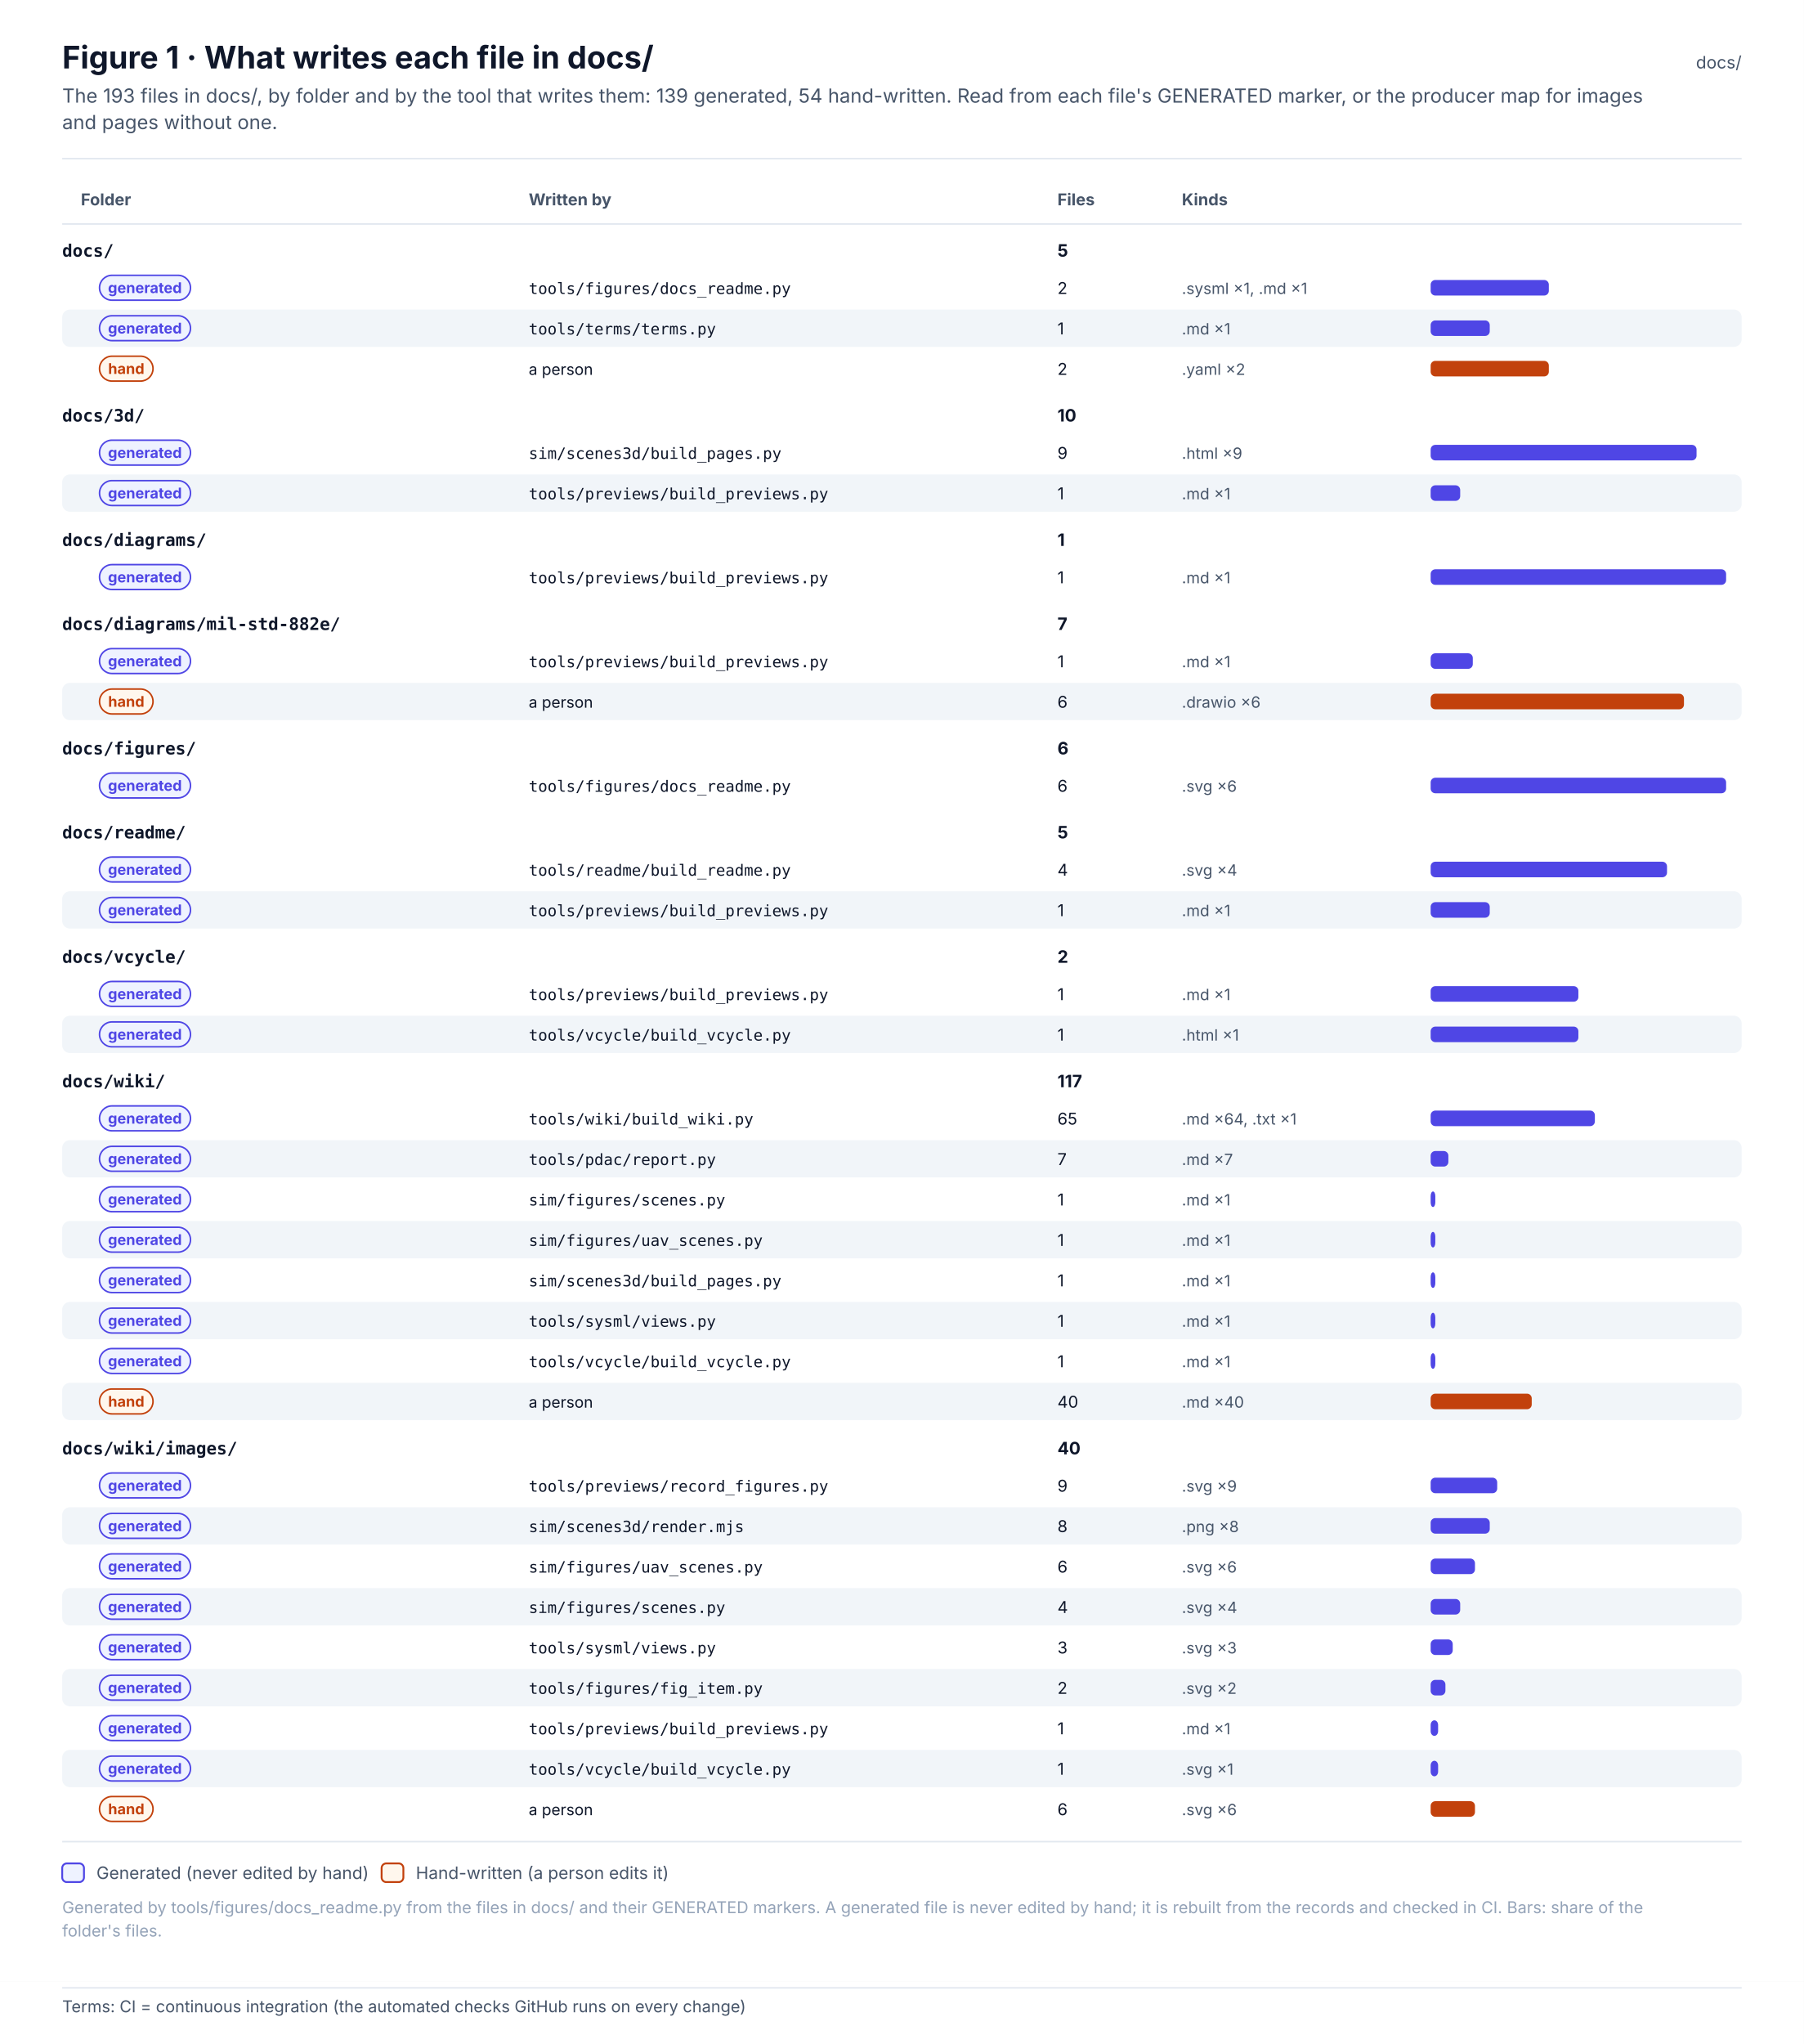
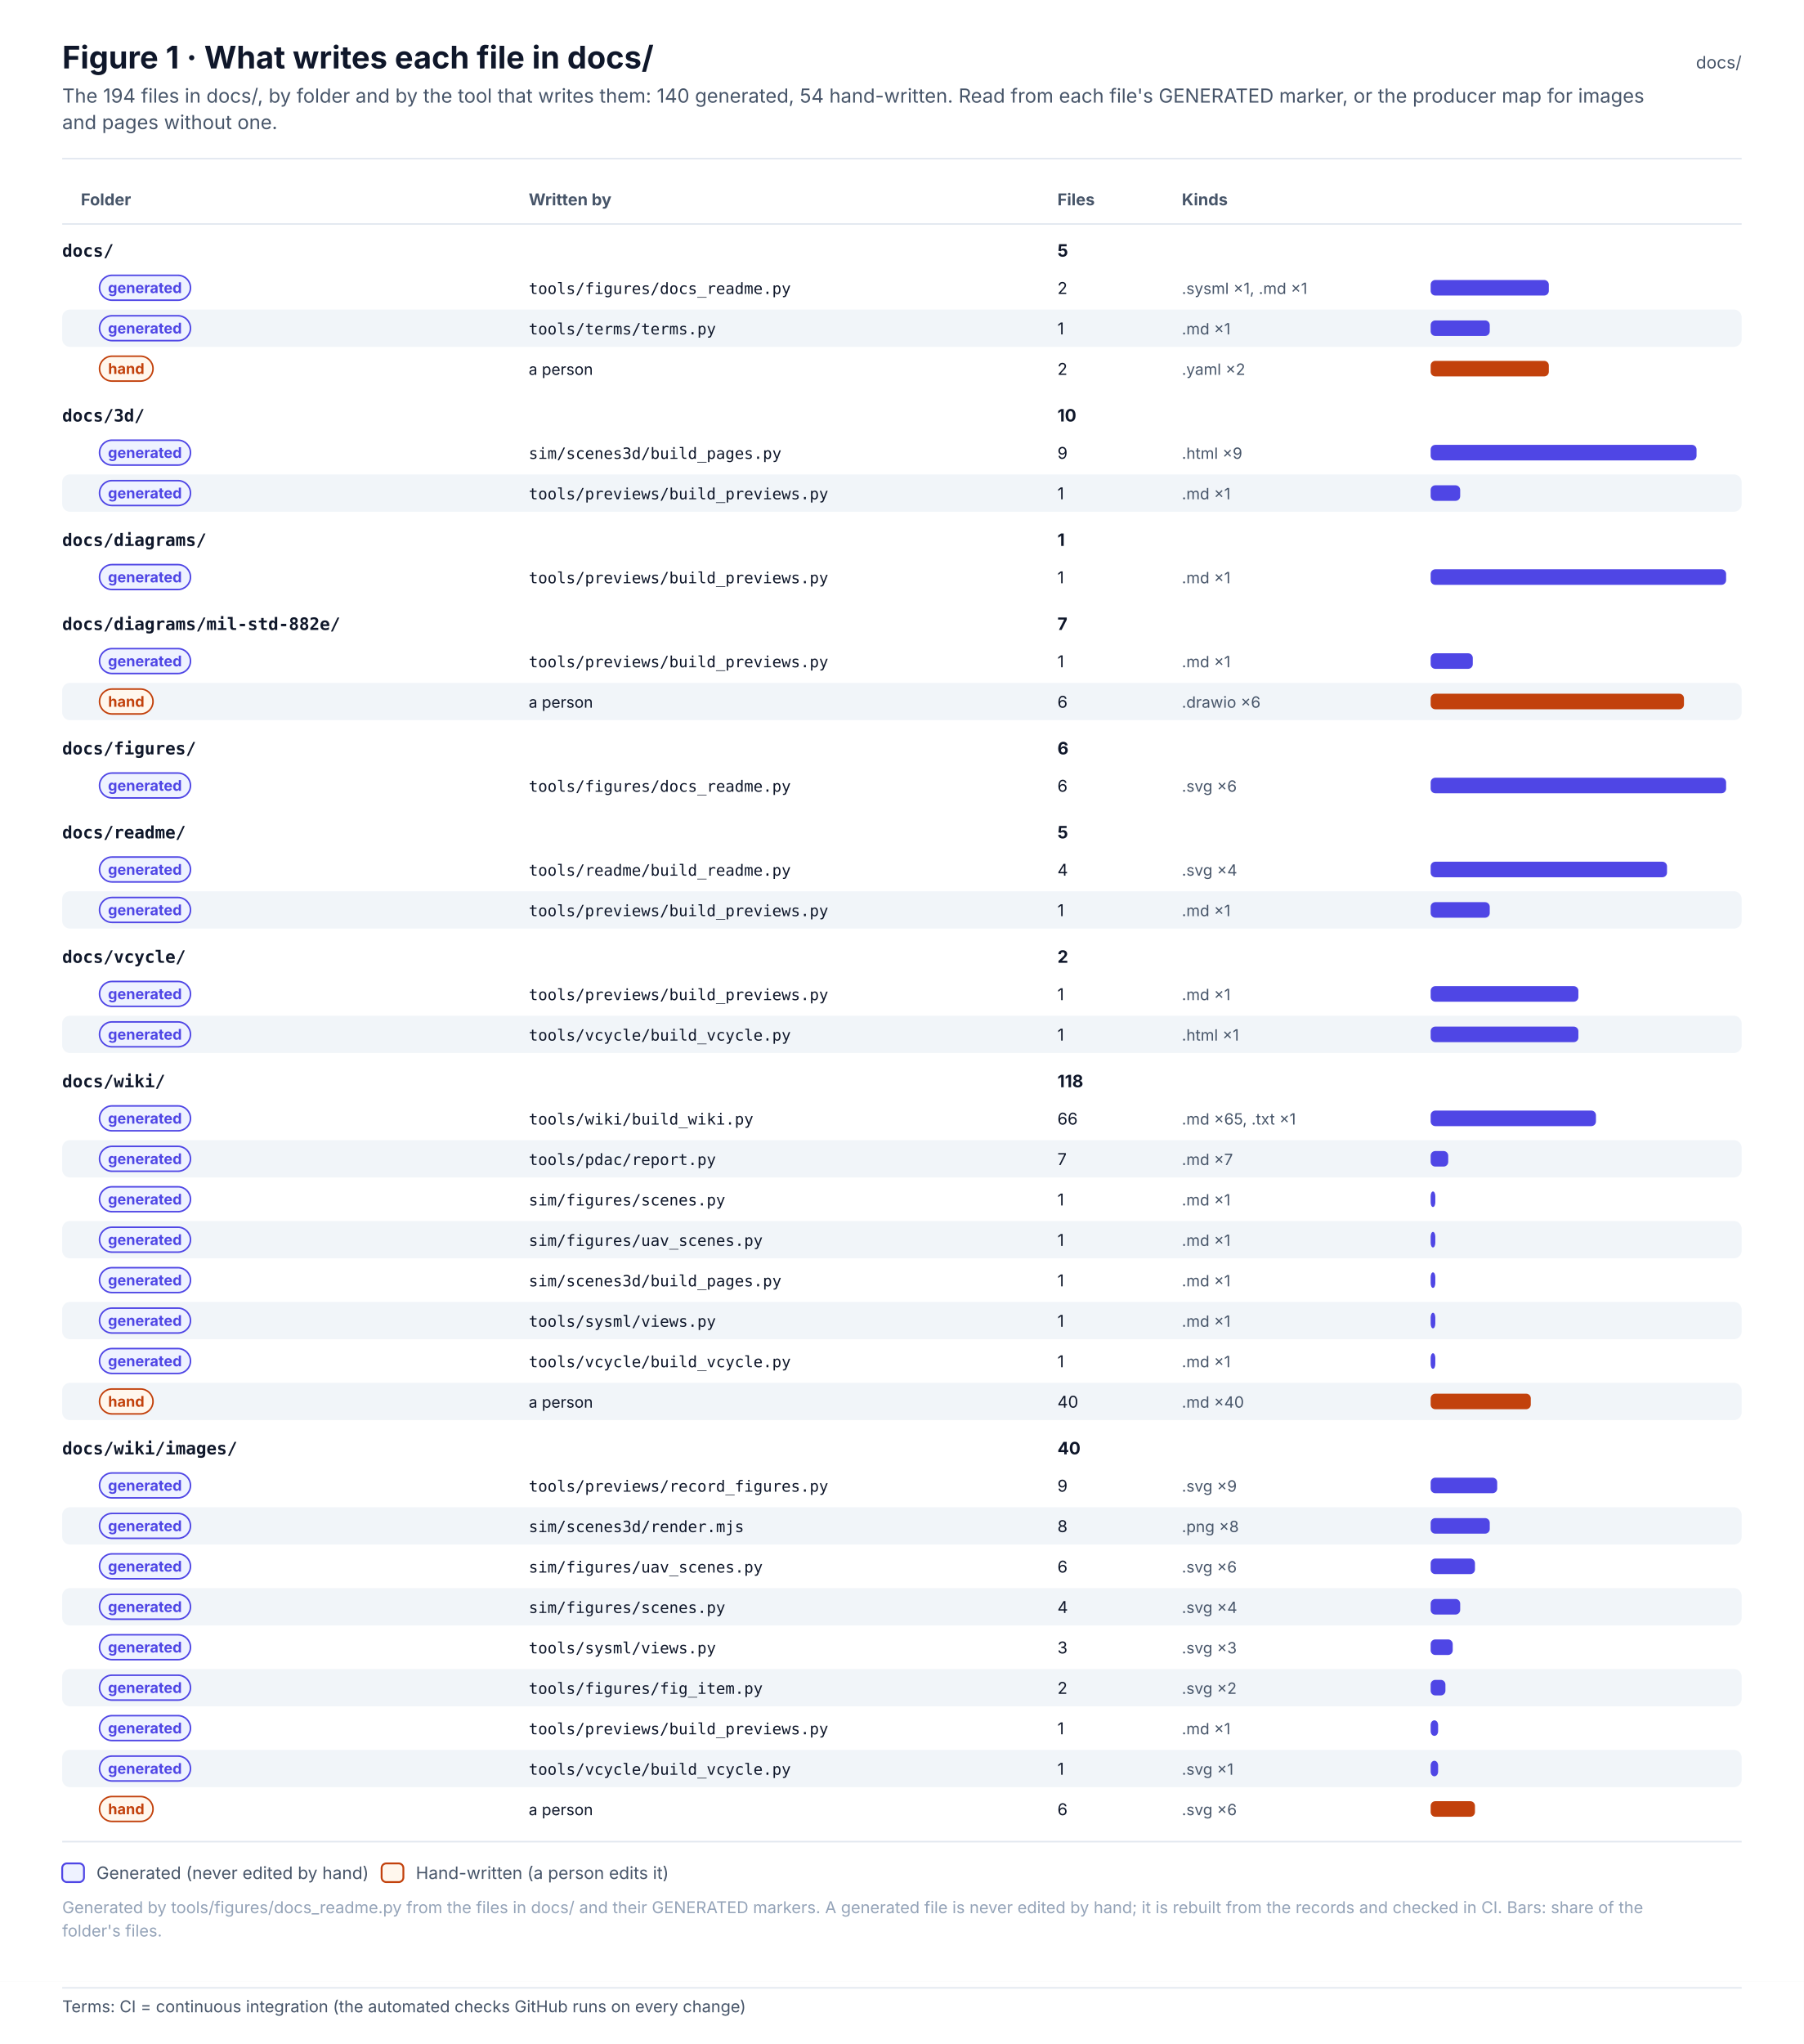
<svg xmlns="http://www.w3.org/2000/svg" width="1160" height="1314.1" viewBox="0 0 1160 1314.1" font-family="Inter, 'Segoe UI', Helvetica, Arial, sans-serif" role="img">
  <defs>
    <pattern id="hatch" patternUnits="userSpaceOnUse" width="6" height="6" patternTransform="rotate(45)">
      <rect width="6" height="6" fill="#F1F5F9" />
      <line x1="0" y1="0" x2="0" y2="6" stroke="#E2E8F0" stroke-width="2" />
    </pattern>
    <marker id="arr-ink" viewBox="0 0 10 10" refX="9" refY="5" markerWidth="7" markerHeight="7" orient="auto-start-reverse">
      <path d="M0 0 L10 5 L0 10 z" fill="#475569" />
    </marker>
    <marker id="dia-ink" viewBox="0 0 16 10" refX="15" refY="5" markerWidth="12" markerHeight="8" orient="auto-start-reverse">
      <path d="M1 5 L8 1 L15 5 L8 9 z" fill="#475569" />
    </marker>
    <marker id="tri-ink" viewBox="0 0 12 12" refX="11" refY="6" markerWidth="10" markerHeight="10" orient="auto-start-reverse">
      <path d="M1 1 L11 6 L1 11 z" fill="#FFFFFF" stroke="#475569" stroke-width="1.2" />
    </marker>
    <marker id="arr-system" viewBox="0 0 10 10" refX="9" refY="5" markerWidth="7" markerHeight="7" orient="auto-start-reverse">
      <path d="M0 0 L10 5 L0 10 z" fill="#4F46E5" />
    </marker>
    <marker id="dia-system" viewBox="0 0 16 10" refX="15" refY="5" markerWidth="12" markerHeight="8" orient="auto-start-reverse">
      <path d="M1 5 L8 1 L15 5 L8 9 z" fill="#4F46E5" />
    </marker>
    <marker id="tri-system" viewBox="0 0 12 12" refX="11" refY="6" markerWidth="10" markerHeight="10" orient="auto-start-reverse">
      <path d="M1 1 L11 6 L1 11 z" fill="#FFFFFF" stroke="#4F46E5" stroke-width="1.2" />
    </marker>
    <marker id="arr-software" viewBox="0 0 10 10" refX="9" refY="5" markerWidth="7" markerHeight="7" orient="auto-start-reverse">
      <path d="M0 0 L10 5 L0 10 z" fill="#0F766E" />
    </marker>
    <marker id="dia-software" viewBox="0 0 16 10" refX="15" refY="5" markerWidth="12" markerHeight="8" orient="auto-start-reverse">
      <path d="M1 5 L8 1 L15 5 L8 9 z" fill="#0F766E" />
    </marker>
    <marker id="tri-software" viewBox="0 0 12 12" refX="11" refY="6" markerWidth="10" markerHeight="10" orient="auto-start-reverse">
      <path d="M1 1 L11 6 L1 11 z" fill="#FFFFFF" stroke="#0F766E" stroke-width="1.2" />
    </marker>
    <marker id="arr-safety" viewBox="0 0 10 10" refX="9" refY="5" markerWidth="7" markerHeight="7" orient="auto-start-reverse">
      <path d="M0 0 L10 5 L0 10 z" fill="#C2410C" />
    </marker>
    <marker id="dia-safety" viewBox="0 0 16 10" refX="15" refY="5" markerWidth="12" markerHeight="8" orient="auto-start-reverse">
      <path d="M1 5 L8 1 L15 5 L8 9 z" fill="#C2410C" />
    </marker>
    <marker id="tri-safety" viewBox="0 0 12 12" refX="11" refY="6" markerWidth="10" markerHeight="10" orient="auto-start-reverse">
      <path d="M1 1 L11 6 L1 11 z" fill="#FFFFFF" stroke="#C2410C" stroke-width="1.2" />
    </marker>
    <marker id="arr-interface" viewBox="0 0 10 10" refX="9" refY="5" markerWidth="7" markerHeight="7" orient="auto-start-reverse">
      <path d="M0 0 L10 5 L0 10 z" fill="#7C3AED" />
    </marker>
    <marker id="dia-interface" viewBox="0 0 16 10" refX="15" refY="5" markerWidth="12" markerHeight="8" orient="auto-start-reverse">
      <path d="M1 5 L8 1 L15 5 L8 9 z" fill="#7C3AED" />
    </marker>
    <marker id="tri-interface" viewBox="0 0 12 12" refX="11" refY="6" markerWidth="10" markerHeight="10" orient="auto-start-reverse">
      <path d="M1 1 L11 6 L1 11 z" fill="#FFFFFF" stroke="#7C3AED" stroke-width="1.2" />
    </marker>
    <marker id="arr-external" viewBox="0 0 10 10" refX="9" refY="5" markerWidth="7" markerHeight="7" orient="auto-start-reverse">
      <path d="M0 0 L10 5 L0 10 z" fill="#64748B" />
    </marker>
    <marker id="dia-external" viewBox="0 0 16 10" refX="15" refY="5" markerWidth="12" markerHeight="8" orient="auto-start-reverse">
      <path d="M1 5 L8 1 L15 5 L8 9 z" fill="#64748B" />
    </marker>
    <marker id="tri-external" viewBox="0 0 12 12" refX="11" refY="6" markerWidth="10" markerHeight="10" orient="auto-start-reverse">
      <path d="M1 1 L11 6 L1 11 z" fill="#FFFFFF" stroke="#64748B" stroke-width="1.2" />
    </marker>
    <marker id="arr-work" viewBox="0 0 10 10" refX="9" refY="5" markerWidth="7" markerHeight="7" orient="auto-start-reverse">
      <path d="M0 0 L10 5 L0 10 z" fill="#475569" />
    </marker>
    <marker id="dia-work" viewBox="0 0 16 10" refX="15" refY="5" markerWidth="12" markerHeight="8" orient="auto-start-reverse">
      <path d="M1 5 L8 1 L15 5 L8 9 z" fill="#475569" />
    </marker>
    <marker id="tri-work" viewBox="0 0 12 12" refX="11" refY="6" markerWidth="10" markerHeight="10" orient="auto-start-reverse">
      <path d="M1 1 L11 6 L1 11 z" fill="#FFFFFF" stroke="#475569" stroke-width="1.2" />
    </marker>
    <marker id="arr-muted" viewBox="0 0 10 10" refX="9" refY="5" markerWidth="7" markerHeight="7" orient="auto-start-reverse">
      <path d="M0 0 L10 5 L0 10 z" fill="#94A3B8" />
    </marker>
    <marker id="dia-muted" viewBox="0 0 16 10" refX="15" refY="5" markerWidth="12" markerHeight="8" orient="auto-start-reverse">
      <path d="M1 5 L8 1 L15 5 L8 9 z" fill="#94A3B8" />
    </marker>
    <marker id="tri-muted" viewBox="0 0 12 12" refX="11" refY="6" markerWidth="10" markerHeight="10" orient="auto-start-reverse">
      <path d="M1 1 L11 6 L1 11 z" fill="#FFFFFF" stroke="#94A3B8" stroke-width="1.2" />
    </marker>
    <marker id="arr-current" viewBox="0 0 10 10" refX="9" refY="5" markerWidth="7" markerHeight="7" orient="auto-start-reverse">
      <path d="M0 0 L10 5 L0 10 z" fill="#0F172A" />
    </marker>
    <marker id="dia-current" viewBox="0 0 16 10" refX="15" refY="5" markerWidth="12" markerHeight="8" orient="auto-start-reverse">
      <path d="M1 5 L8 1 L15 5 L8 9 z" fill="#0F172A" />
    </marker>
    <marker id="tri-current" viewBox="0 0 12 12" refX="11" refY="6" markerWidth="10" markerHeight="10" orient="auto-start-reverse">
      <path d="M1 1 L11 6 L1 11 z" fill="#FFFFFF" stroke="#0F172A" stroke-width="1.2" />
    </marker>
    <marker id="arr-ok" viewBox="0 0 10 10" refX="9" refY="5" markerWidth="7" markerHeight="7" orient="auto-start-reverse">
      <path d="M0 0 L10 5 L0 10 z" fill="#2E9E6A" />
    </marker>
    <marker id="dia-ok" viewBox="0 0 16 10" refX="15" refY="5" markerWidth="12" markerHeight="8" orient="auto-start-reverse">
      <path d="M1 5 L8 1 L15 5 L8 9 z" fill="#2E9E6A" />
    </marker>
    <marker id="tri-ok" viewBox="0 0 12 12" refX="11" refY="6" markerWidth="10" markerHeight="10" orient="auto-start-reverse">
      <path d="M1 1 L11 6 L1 11 z" fill="#FFFFFF" stroke="#2E9E6A" stroke-width="1.2" />
    </marker>
    <marker id="arr-amber" viewBox="0 0 10 10" refX="9" refY="5" markerWidth="7" markerHeight="7" orient="auto-start-reverse">
      <path d="M0 0 L10 5 L0 10 z" fill="#D97706" />
    </marker>
    <marker id="dia-amber" viewBox="0 0 16 10" refX="15" refY="5" markerWidth="12" markerHeight="8" orient="auto-start-reverse">
      <path d="M1 5 L8 1 L15 5 L8 9 z" fill="#D97706" />
    </marker>
    <marker id="tri-amber" viewBox="0 0 12 12" refX="11" refY="6" markerWidth="10" markerHeight="10" orient="auto-start-reverse">
      <path d="M1 1 L11 6 L1 11 z" fill="#FFFFFF" stroke="#D97706" stroke-width="1.2" />
    </marker>
    <marker id="arr-red" viewBox="0 0 10 10" refX="9" refY="5" markerWidth="7" markerHeight="7" orient="auto-start-reverse">
      <path d="M0 0 L10 5 L0 10 z" fill="#D2553F" />
    </marker>
    <marker id="dia-red" viewBox="0 0 16 10" refX="15" refY="5" markerWidth="12" markerHeight="8" orient="auto-start-reverse">
      <path d="M1 5 L8 1 L15 5 L8 9 z" fill="#D2553F" />
    </marker>
    <marker id="tri-red" viewBox="0 0 12 12" refX="11" refY="6" markerWidth="10" markerHeight="10" orient="auto-start-reverse">
      <path d="M1 1 L11 6 L1 11 z" fill="#FFFFFF" stroke="#D2553F" stroke-width="1.2" />
    </marker>
  </defs>
  <rect x="0" y="0" width="1160" height="1274" rx="0" fill="#FFFFFF" stroke="none" stroke-width="0" />
  <text x="40" y="44" font-size="20" fill="#0F172A" font-weight="700">Figure 1 · What writes each file in docs/</text>
-   <text x="40" y="66" font-size="12.5" fill="#475569">The 193 files in docs/, by folder and by the tool that writes them: 139 generated, 54 hand-written. Read from each file's GENERATED marker, or the producer map for images</text>
+   <text x="40" y="66" font-size="12.5" fill="#475569">The 194 files in docs/, by folder and by the tool that writes them: 140 generated, 54 hand-written. Read from each file's GENERATED marker, or the producer map for images</text>
  <text x="40" y="83" font-size="12.5" fill="#475569">and pages without one.</text>
  <text x="1120" y="44" font-size="11" fill="#475569" text-anchor="end">docs/</text>
  <line x1="40" y1="102" x2="1120" y2="102" stroke="#E2E8F0" stroke-width="1" />
  <text x="52" y="132" font-size="10.5" fill="#475569" font-weight="700">Folder</text>
  <text x="340" y="132" font-size="10.5" fill="#475569" font-weight="700">Written by</text>
  <text x="680" y="132" font-size="10.5" fill="#475569" font-weight="700">Files</text>
  <text x="760" y="132" font-size="10.5" fill="#475569" font-weight="700">Kinds</text>
  <line x1="40" y1="144" x2="1120" y2="144" stroke="#E2E8F0" stroke-width="1" />
  <text x="40" y="165" font-size="11" fill="#0F172A" font-weight="700" font-family="'JetBrains Mono', 'SFMono-Regular', Menlo, Consolas, monospace">docs/</text>
  <text x="680" y="165" font-size="11" fill="#0F172A" font-weight="700">5</text>
  <rect x="64" y="177" width="58.5" height="16" rx="8.0" fill="#EEF2FF" stroke="#4F46E5" stroke-width="1" />
  <text x="93.2" y="188.4" font-size="9.5" fill="#4F46E5" font-weight="700" text-anchor="middle">generated</text>
  <text x="340" y="189" font-size="10" fill="#0F172A" font-family="'JetBrains Mono', 'SFMono-Regular', Menlo, Consolas, monospace">tools/figures/docs_readme.py</text>
  <text x="680" y="189" font-size="10.5" fill="#0F172A">2</text>
  <text x="760" y="189" font-size="10" fill="#475569">.sysml ×1, .md ×1</text>
  <rect x="920" y="180" width="76" height="10" rx="3" fill="#4F46E5" stroke="none" stroke-width="0" />
  <rect x="40" y="199" width="1080" height="24" rx="5" fill="#F1F5F9" stroke="none" stroke-width="0" />
  <rect x="64" y="203" width="58.5" height="16" rx="8.0" fill="#EEF2FF" stroke="#4F46E5" stroke-width="1" />
  <text x="93.2" y="214.4" font-size="9.5" fill="#4F46E5" font-weight="700" text-anchor="middle">generated</text>
  <text x="340" y="215" font-size="10" fill="#0F172A" font-family="'JetBrains Mono', 'SFMono-Regular', Menlo, Consolas, monospace">tools/terms/terms.py</text>
  <text x="680" y="215" font-size="10.5" fill="#0F172A">1</text>
  <text x="760" y="215" font-size="10" fill="#475569">.md ×1</text>
  <rect x="920" y="206" width="38" height="10" rx="3" fill="#4F46E5" stroke="none" stroke-width="0" />
  <rect x="64" y="229" width="34.4" height="16" rx="8.0" fill="#FFF7ED" stroke="#C2410C" stroke-width="1" />
  <text x="81.2" y="240.4" font-size="9.5" fill="#C2410C" font-weight="700" text-anchor="middle">hand</text>
  <text x="340" y="241" font-size="10" fill="#0F172A">a person</text>
  <text x="680" y="241" font-size="10.5" fill="#0F172A">2</text>
  <text x="760" y="241" font-size="10" fill="#475569">.yaml ×2</text>
  <rect x="920" y="232" width="76" height="10" rx="3" fill="#C2410C" stroke="none" stroke-width="0" />
  <text x="40" y="271" font-size="11" fill="#0F172A" font-weight="700" font-family="'JetBrains Mono', 'SFMono-Regular', Menlo, Consolas, monospace">docs/3d/</text>
  <text x="680" y="271" font-size="11" fill="#0F172A" font-weight="700">10</text>
  <rect x="64" y="283" width="58.5" height="16" rx="8.0" fill="#EEF2FF" stroke="#4F46E5" stroke-width="1" />
  <text x="93.2" y="294.4" font-size="9.5" fill="#4F46E5" font-weight="700" text-anchor="middle">generated</text>
  <text x="340" y="295" font-size="10" fill="#0F172A" font-family="'JetBrains Mono', 'SFMono-Regular', Menlo, Consolas, monospace">sim/scenes3d/build_pages.py</text>
  <text x="680" y="295" font-size="10.5" fill="#0F172A">9</text>
  <text x="760" y="295" font-size="10" fill="#475569">.html ×9</text>
  <rect x="920" y="286" width="171" height="10" rx="3" fill="#4F46E5" stroke="none" stroke-width="0" />
  <rect x="40" y="305" width="1080" height="24" rx="5" fill="#F1F5F9" stroke="none" stroke-width="0" />
  <rect x="64" y="309" width="58.5" height="16" rx="8.0" fill="#EEF2FF" stroke="#4F46E5" stroke-width="1" />
  <text x="93.2" y="320.4" font-size="9.5" fill="#4F46E5" font-weight="700" text-anchor="middle">generated</text>
  <text x="340" y="321" font-size="10" fill="#0F172A" font-family="'JetBrains Mono', 'SFMono-Regular', Menlo, Consolas, monospace">tools/previews/build_previews.py</text>
  <text x="680" y="321" font-size="10.5" fill="#0F172A">1</text>
  <text x="760" y="321" font-size="10" fill="#475569">.md ×1</text>
  <rect x="920" y="312" width="19" height="10" rx="3" fill="#4F46E5" stroke="none" stroke-width="0" />
  <text x="40" y="351" font-size="11" fill="#0F172A" font-weight="700" font-family="'JetBrains Mono', 'SFMono-Regular', Menlo, Consolas, monospace">docs/diagrams/</text>
  <text x="680" y="351" font-size="11" fill="#0F172A" font-weight="700">1</text>
  <rect x="64" y="363" width="58.5" height="16" rx="8.0" fill="#EEF2FF" stroke="#4F46E5" stroke-width="1" />
  <text x="93.2" y="374.4" font-size="9.5" fill="#4F46E5" font-weight="700" text-anchor="middle">generated</text>
  <text x="340" y="375" font-size="10" fill="#0F172A" font-family="'JetBrains Mono', 'SFMono-Regular', Menlo, Consolas, monospace">tools/previews/build_previews.py</text>
  <text x="680" y="375" font-size="10.5" fill="#0F172A">1</text>
  <text x="760" y="375" font-size="10" fill="#475569">.md ×1</text>
  <rect x="920" y="366" width="190" height="10" rx="3" fill="#4F46E5" stroke="none" stroke-width="0" />
  <text x="40" y="405" font-size="11" fill="#0F172A" font-weight="700" font-family="'JetBrains Mono', 'SFMono-Regular', Menlo, Consolas, monospace">docs/diagrams/mil-std-882e/</text>
  <text x="680" y="405" font-size="11" fill="#0F172A" font-weight="700">7</text>
  <rect x="64" y="417" width="58.5" height="16" rx="8.0" fill="#EEF2FF" stroke="#4F46E5" stroke-width="1" />
  <text x="93.2" y="428.4" font-size="9.5" fill="#4F46E5" font-weight="700" text-anchor="middle">generated</text>
  <text x="340" y="429" font-size="10" fill="#0F172A" font-family="'JetBrains Mono', 'SFMono-Regular', Menlo, Consolas, monospace">tools/previews/build_previews.py</text>
  <text x="680" y="429" font-size="10.5" fill="#0F172A">1</text>
  <text x="760" y="429" font-size="10" fill="#475569">.md ×1</text>
  <rect x="920" y="420" width="27.1" height="10" rx="3" fill="#4F46E5" stroke="none" stroke-width="0" />
  <rect x="40" y="439" width="1080" height="24" rx="5" fill="#F1F5F9" stroke="none" stroke-width="0" />
  <rect x="64" y="443" width="34.4" height="16" rx="8.0" fill="#FFF7ED" stroke="#C2410C" stroke-width="1" />
  <text x="81.2" y="454.4" font-size="9.5" fill="#C2410C" font-weight="700" text-anchor="middle">hand</text>
  <text x="340" y="455" font-size="10" fill="#0F172A">a person</text>
  <text x="680" y="455" font-size="10.5" fill="#0F172A">6</text>
  <text x="760" y="455" font-size="10" fill="#475569">.drawio ×6</text>
  <rect x="920" y="446" width="162.9" height="10" rx="3" fill="#C2410C" stroke="none" stroke-width="0" />
  <text x="40" y="485" font-size="11" fill="#0F172A" font-weight="700" font-family="'JetBrains Mono', 'SFMono-Regular', Menlo, Consolas, monospace">docs/figures/</text>
  <text x="680" y="485" font-size="11" fill="#0F172A" font-weight="700">6</text>
  <rect x="64" y="497" width="58.5" height="16" rx="8.0" fill="#EEF2FF" stroke="#4F46E5" stroke-width="1" />
  <text x="93.2" y="508.4" font-size="9.5" fill="#4F46E5" font-weight="700" text-anchor="middle">generated</text>
  <text x="340" y="509" font-size="10" fill="#0F172A" font-family="'JetBrains Mono', 'SFMono-Regular', Menlo, Consolas, monospace">tools/figures/docs_readme.py</text>
  <text x="680" y="509" font-size="10.5" fill="#0F172A">6</text>
  <text x="760" y="509" font-size="10" fill="#475569">.svg ×6</text>
  <rect x="920" y="500" width="190" height="10" rx="3" fill="#4F46E5" stroke="none" stroke-width="0" />
  <text x="40" y="539" font-size="11" fill="#0F172A" font-weight="700" font-family="'JetBrains Mono', 'SFMono-Regular', Menlo, Consolas, monospace">docs/readme/</text>
  <text x="680" y="539" font-size="11" fill="#0F172A" font-weight="700">5</text>
  <rect x="64" y="551" width="58.5" height="16" rx="8.0" fill="#EEF2FF" stroke="#4F46E5" stroke-width="1" />
  <text x="93.2" y="562.4" font-size="9.5" fill="#4F46E5" font-weight="700" text-anchor="middle">generated</text>
  <text x="340" y="563" font-size="10" fill="#0F172A" font-family="'JetBrains Mono', 'SFMono-Regular', Menlo, Consolas, monospace">tools/readme/build_readme.py</text>
  <text x="680" y="563" font-size="10.5" fill="#0F172A">4</text>
  <text x="760" y="563" font-size="10" fill="#475569">.svg ×4</text>
  <rect x="920" y="554" width="152" height="10" rx="3" fill="#4F46E5" stroke="none" stroke-width="0" />
  <rect x="40" y="573" width="1080" height="24" rx="5" fill="#F1F5F9" stroke="none" stroke-width="0" />
  <rect x="64" y="577" width="58.5" height="16" rx="8.0" fill="#EEF2FF" stroke="#4F46E5" stroke-width="1" />
  <text x="93.2" y="588.4" font-size="9.5" fill="#4F46E5" font-weight="700" text-anchor="middle">generated</text>
  <text x="340" y="589" font-size="10" fill="#0F172A" font-family="'JetBrains Mono', 'SFMono-Regular', Menlo, Consolas, monospace">tools/previews/build_previews.py</text>
  <text x="680" y="589" font-size="10.5" fill="#0F172A">1</text>
  <text x="760" y="589" font-size="10" fill="#475569">.md ×1</text>
  <rect x="920" y="580" width="38" height="10" rx="3" fill="#4F46E5" stroke="none" stroke-width="0" />
  <text x="40" y="619" font-size="11" fill="#0F172A" font-weight="700" font-family="'JetBrains Mono', 'SFMono-Regular', Menlo, Consolas, monospace">docs/vcycle/</text>
  <text x="680" y="619" font-size="11" fill="#0F172A" font-weight="700">2</text>
  <rect x="64" y="631" width="58.5" height="16" rx="8.0" fill="#EEF2FF" stroke="#4F46E5" stroke-width="1" />
  <text x="93.2" y="642.4" font-size="9.5" fill="#4F46E5" font-weight="700" text-anchor="middle">generated</text>
  <text x="340" y="643" font-size="10" fill="#0F172A" font-family="'JetBrains Mono', 'SFMono-Regular', Menlo, Consolas, monospace">tools/previews/build_previews.py</text>
  <text x="680" y="643" font-size="10.5" fill="#0F172A">1</text>
  <text x="760" y="643" font-size="10" fill="#475569">.md ×1</text>
  <rect x="920" y="634" width="95" height="10" rx="3" fill="#4F46E5" stroke="none" stroke-width="0" />
  <rect x="40" y="653" width="1080" height="24" rx="5" fill="#F1F5F9" stroke="none" stroke-width="0" />
  <rect x="64" y="657" width="58.5" height="16" rx="8.0" fill="#EEF2FF" stroke="#4F46E5" stroke-width="1" />
  <text x="93.2" y="668.4" font-size="9.5" fill="#4F46E5" font-weight="700" text-anchor="middle">generated</text>
  <text x="340" y="669" font-size="10" fill="#0F172A" font-family="'JetBrains Mono', 'SFMono-Regular', Menlo, Consolas, monospace">tools/vcycle/build_vcycle.py</text>
  <text x="680" y="669" font-size="10.5" fill="#0F172A">1</text>
  <text x="760" y="669" font-size="10" fill="#475569">.html ×1</text>
  <rect x="920" y="660" width="95" height="10" rx="3" fill="#4F46E5" stroke="none" stroke-width="0" />
  <text x="40" y="699" font-size="11" fill="#0F172A" font-weight="700" font-family="'JetBrains Mono', 'SFMono-Regular', Menlo, Consolas, monospace">docs/wiki/</text>
-   <text x="680" y="699" font-size="11" fill="#0F172A" font-weight="700">117</text>
+   <text x="680" y="699" font-size="11" fill="#0F172A" font-weight="700">118</text>
  <rect x="64" y="711" width="58.5" height="16" rx="8.0" fill="#EEF2FF" stroke="#4F46E5" stroke-width="1" />
  <text x="93.2" y="722.4" font-size="9.5" fill="#4F46E5" font-weight="700" text-anchor="middle">generated</text>
  <text x="340" y="723" font-size="10" fill="#0F172A" font-family="'JetBrains Mono', 'SFMono-Regular', Menlo, Consolas, monospace">tools/wiki/build_wiki.py</text>
-   <text x="680" y="723" font-size="10.5" fill="#0F172A">65</text>
-   <text x="760" y="723" font-size="10" fill="#475569">.md ×64, .txt ×1</text>
-   <rect x="920" y="714" width="105.6" height="10" rx="3" fill="#4F46E5" stroke="none" stroke-width="0" />
+   <text x="680" y="723" font-size="10.5" fill="#0F172A">66</text>
+   <text x="760" y="723" font-size="10" fill="#475569">.md ×65, .txt ×1</text>
+   <rect x="920" y="714" width="106.3" height="10" rx="3" fill="#4F46E5" stroke="none" stroke-width="0" />
  <rect x="40" y="733" width="1080" height="24" rx="5" fill="#F1F5F9" stroke="none" stroke-width="0" />
  <rect x="64" y="737" width="58.5" height="16" rx="8.0" fill="#EEF2FF" stroke="#4F46E5" stroke-width="1" />
  <text x="93.2" y="748.4" font-size="9.5" fill="#4F46E5" font-weight="700" text-anchor="middle">generated</text>
  <text x="340" y="749" font-size="10" fill="#0F172A" font-family="'JetBrains Mono', 'SFMono-Regular', Menlo, Consolas, monospace">tools/pdac/report.py</text>
  <text x="680" y="749" font-size="10.5" fill="#0F172A">7</text>
  <text x="760" y="749" font-size="10" fill="#475569">.md ×7</text>
-   <rect x="920" y="740" width="11.4" height="10" rx="3" fill="#4F46E5" stroke="none" stroke-width="0" />
+   <rect x="920" y="740" width="11.3" height="10" rx="3" fill="#4F46E5" stroke="none" stroke-width="0" />
  <rect x="64" y="763" width="58.5" height="16" rx="8.0" fill="#EEF2FF" stroke="#4F46E5" stroke-width="1" />
  <text x="93.2" y="774.4" font-size="9.5" fill="#4F46E5" font-weight="700" text-anchor="middle">generated</text>
  <text x="340" y="775" font-size="10" fill="#0F172A" font-family="'JetBrains Mono', 'SFMono-Regular', Menlo, Consolas, monospace">sim/figures/scenes.py</text>
  <text x="680" y="775" font-size="10.5" fill="#0F172A">1</text>
  <text x="760" y="775" font-size="10" fill="#475569">.md ×1</text>
  <rect x="920" y="766" width="3" height="10" rx="3" fill="#4F46E5" stroke="none" stroke-width="0" />
  <rect x="40" y="785" width="1080" height="24" rx="5" fill="#F1F5F9" stroke="none" stroke-width="0" />
  <rect x="64" y="789" width="58.5" height="16" rx="8.0" fill="#EEF2FF" stroke="#4F46E5" stroke-width="1" />
  <text x="93.2" y="800.4" font-size="9.5" fill="#4F46E5" font-weight="700" text-anchor="middle">generated</text>
  <text x="340" y="801" font-size="10" fill="#0F172A" font-family="'JetBrains Mono', 'SFMono-Regular', Menlo, Consolas, monospace">sim/figures/uav_scenes.py</text>
  <text x="680" y="801" font-size="10.5" fill="#0F172A">1</text>
  <text x="760" y="801" font-size="10" fill="#475569">.md ×1</text>
  <rect x="920" y="792" width="3" height="10" rx="3" fill="#4F46E5" stroke="none" stroke-width="0" />
  <rect x="64" y="815" width="58.5" height="16" rx="8.0" fill="#EEF2FF" stroke="#4F46E5" stroke-width="1" />
  <text x="93.2" y="826.4" font-size="9.5" fill="#4F46E5" font-weight="700" text-anchor="middle">generated</text>
  <text x="340" y="827" font-size="10" fill="#0F172A" font-family="'JetBrains Mono', 'SFMono-Regular', Menlo, Consolas, monospace">sim/scenes3d/build_pages.py</text>
  <text x="680" y="827" font-size="10.5" fill="#0F172A">1</text>
  <text x="760" y="827" font-size="10" fill="#475569">.md ×1</text>
  <rect x="920" y="818" width="3" height="10" rx="3" fill="#4F46E5" stroke="none" stroke-width="0" />
  <rect x="40" y="837" width="1080" height="24" rx="5" fill="#F1F5F9" stroke="none" stroke-width="0" />
  <rect x="64" y="841" width="58.5" height="16" rx="8.0" fill="#EEF2FF" stroke="#4F46E5" stroke-width="1" />
  <text x="93.2" y="852.4" font-size="9.5" fill="#4F46E5" font-weight="700" text-anchor="middle">generated</text>
  <text x="340" y="853" font-size="10" fill="#0F172A" font-family="'JetBrains Mono', 'SFMono-Regular', Menlo, Consolas, monospace">tools/sysml/views.py</text>
  <text x="680" y="853" font-size="10.5" fill="#0F172A">1</text>
  <text x="760" y="853" font-size="10" fill="#475569">.md ×1</text>
  <rect x="920" y="844" width="3" height="10" rx="3" fill="#4F46E5" stroke="none" stroke-width="0" />
  <rect x="64" y="867" width="58.5" height="16" rx="8.0" fill="#EEF2FF" stroke="#4F46E5" stroke-width="1" />
  <text x="93.2" y="878.4" font-size="9.5" fill="#4F46E5" font-weight="700" text-anchor="middle">generated</text>
  <text x="340" y="879" font-size="10" fill="#0F172A" font-family="'JetBrains Mono', 'SFMono-Regular', Menlo, Consolas, monospace">tools/vcycle/build_vcycle.py</text>
  <text x="680" y="879" font-size="10.5" fill="#0F172A">1</text>
  <text x="760" y="879" font-size="10" fill="#475569">.md ×1</text>
  <rect x="920" y="870" width="3" height="10" rx="3" fill="#4F46E5" stroke="none" stroke-width="0" />
  <rect x="40" y="889" width="1080" height="24" rx="5" fill="#F1F5F9" stroke="none" stroke-width="0" />
  <rect x="64" y="893" width="34.4" height="16" rx="8.0" fill="#FFF7ED" stroke="#C2410C" stroke-width="1" />
  <text x="81.2" y="904.4" font-size="9.5" fill="#C2410C" font-weight="700" text-anchor="middle">hand</text>
  <text x="340" y="905" font-size="10" fill="#0F172A">a person</text>
  <text x="680" y="905" font-size="10.5" fill="#0F172A">40</text>
  <text x="760" y="905" font-size="10" fill="#475569">.md ×40</text>
-   <rect x="920" y="896" width="65" height="10" rx="3" fill="#C2410C" stroke="none" stroke-width="0" />
+   <rect x="920" y="896" width="64.4" height="10" rx="3" fill="#C2410C" stroke="none" stroke-width="0" />
  <text x="40" y="935" font-size="11" fill="#0F172A" font-weight="700" font-family="'JetBrains Mono', 'SFMono-Regular', Menlo, Consolas, monospace">docs/wiki/images/</text>
  <text x="680" y="935" font-size="11" fill="#0F172A" font-weight="700">40</text>
  <rect x="64" y="947" width="58.5" height="16" rx="8.0" fill="#EEF2FF" stroke="#4F46E5" stroke-width="1" />
  <text x="93.2" y="958.4" font-size="9.5" fill="#4F46E5" font-weight="700" text-anchor="middle">generated</text>
  <text x="340" y="959" font-size="10" fill="#0F172A" font-family="'JetBrains Mono', 'SFMono-Regular', Menlo, Consolas, monospace">tools/previews/record_figures.py</text>
  <text x="680" y="959" font-size="10.5" fill="#0F172A">9</text>
  <text x="760" y="959" font-size="10" fill="#475569">.svg ×9</text>
  <rect x="920" y="950" width="42.8" height="10" rx="3" fill="#4F46E5" stroke="none" stroke-width="0" />
  <rect x="40" y="969" width="1080" height="24" rx="5" fill="#F1F5F9" stroke="none" stroke-width="0" />
  <rect x="64" y="973" width="58.5" height="16" rx="8.0" fill="#EEF2FF" stroke="#4F46E5" stroke-width="1" />
  <text x="93.2" y="984.4" font-size="9.5" fill="#4F46E5" font-weight="700" text-anchor="middle">generated</text>
  <text x="340" y="985" font-size="10" fill="#0F172A" font-family="'JetBrains Mono', 'SFMono-Regular', Menlo, Consolas, monospace">sim/scenes3d/render.mjs</text>
  <text x="680" y="985" font-size="10.5" fill="#0F172A">8</text>
  <text x="760" y="985" font-size="10" fill="#475569">.png ×8</text>
  <rect x="920" y="976" width="38" height="10" rx="3" fill="#4F46E5" stroke="none" stroke-width="0" />
  <rect x="64" y="999" width="58.5" height="16" rx="8.0" fill="#EEF2FF" stroke="#4F46E5" stroke-width="1" />
  <text x="93.2" y="1010.4" font-size="9.5" fill="#4F46E5" font-weight="700" text-anchor="middle">generated</text>
  <text x="340" y="1011" font-size="10" fill="#0F172A" font-family="'JetBrains Mono', 'SFMono-Regular', Menlo, Consolas, monospace">sim/figures/uav_scenes.py</text>
  <text x="680" y="1011" font-size="10.5" fill="#0F172A">6</text>
  <text x="760" y="1011" font-size="10" fill="#475569">.svg ×6</text>
  <rect x="920" y="1002" width="28.5" height="10" rx="3" fill="#4F46E5" stroke="none" stroke-width="0" />
  <rect x="40" y="1021" width="1080" height="24" rx="5" fill="#F1F5F9" stroke="none" stroke-width="0" />
  <rect x="64" y="1025" width="58.5" height="16" rx="8.0" fill="#EEF2FF" stroke="#4F46E5" stroke-width="1" />
  <text x="93.2" y="1036.4" font-size="9.5" fill="#4F46E5" font-weight="700" text-anchor="middle">generated</text>
  <text x="340" y="1037" font-size="10" fill="#0F172A" font-family="'JetBrains Mono', 'SFMono-Regular', Menlo, Consolas, monospace">sim/figures/scenes.py</text>
  <text x="680" y="1037" font-size="10.5" fill="#0F172A">4</text>
  <text x="760" y="1037" font-size="10" fill="#475569">.svg ×4</text>
  <rect x="920" y="1028" width="19" height="10" rx="3" fill="#4F46E5" stroke="none" stroke-width="0" />
  <rect x="64" y="1051" width="58.5" height="16" rx="8.0" fill="#EEF2FF" stroke="#4F46E5" stroke-width="1" />
  <text x="93.2" y="1062.4" font-size="9.5" fill="#4F46E5" font-weight="700" text-anchor="middle">generated</text>
  <text x="340" y="1063" font-size="10" fill="#0F172A" font-family="'JetBrains Mono', 'SFMono-Regular', Menlo, Consolas, monospace">tools/sysml/views.py</text>
  <text x="680" y="1063" font-size="10.5" fill="#0F172A">3</text>
  <text x="760" y="1063" font-size="10" fill="#475569">.svg ×3</text>
  <rect x="920" y="1054" width="14.2" height="10" rx="3" fill="#4F46E5" stroke="none" stroke-width="0" />
  <rect x="40" y="1073" width="1080" height="24" rx="5" fill="#F1F5F9" stroke="none" stroke-width="0" />
  <rect x="64" y="1077" width="58.5" height="16" rx="8.0" fill="#EEF2FF" stroke="#4F46E5" stroke-width="1" />
  <text x="93.2" y="1088.4" font-size="9.5" fill="#4F46E5" font-weight="700" text-anchor="middle">generated</text>
  <text x="340" y="1089" font-size="10" fill="#0F172A" font-family="'JetBrains Mono', 'SFMono-Regular', Menlo, Consolas, monospace">tools/figures/fig_item.py</text>
  <text x="680" y="1089" font-size="10.5" fill="#0F172A">2</text>
  <text x="760" y="1089" font-size="10" fill="#475569">.svg ×2</text>
  <rect x="920" y="1080" width="9.5" height="10" rx="3" fill="#4F46E5" stroke="none" stroke-width="0" />
  <rect x="64" y="1103" width="58.5" height="16" rx="8.0" fill="#EEF2FF" stroke="#4F46E5" stroke-width="1" />
  <text x="93.2" y="1114.4" font-size="9.5" fill="#4F46E5" font-weight="700" text-anchor="middle">generated</text>
  <text x="340" y="1115" font-size="10" fill="#0F172A" font-family="'JetBrains Mono', 'SFMono-Regular', Menlo, Consolas, monospace">tools/previews/build_previews.py</text>
  <text x="680" y="1115" font-size="10.5" fill="#0F172A">1</text>
  <text x="760" y="1115" font-size="10" fill="#475569">.md ×1</text>
  <rect x="920" y="1106" width="4.8" height="10" rx="3" fill="#4F46E5" stroke="none" stroke-width="0" />
  <rect x="40" y="1125" width="1080" height="24" rx="5" fill="#F1F5F9" stroke="none" stroke-width="0" />
  <rect x="64" y="1129" width="58.5" height="16" rx="8.0" fill="#EEF2FF" stroke="#4F46E5" stroke-width="1" />
  <text x="93.2" y="1140.4" font-size="9.5" fill="#4F46E5" font-weight="700" text-anchor="middle">generated</text>
  <text x="340" y="1141" font-size="10" fill="#0F172A" font-family="'JetBrains Mono', 'SFMono-Regular', Menlo, Consolas, monospace">tools/vcycle/build_vcycle.py</text>
  <text x="680" y="1141" font-size="10.5" fill="#0F172A">1</text>
  <text x="760" y="1141" font-size="10" fill="#475569">.svg ×1</text>
  <rect x="920" y="1132" width="4.8" height="10" rx="3" fill="#4F46E5" stroke="none" stroke-width="0" />
  <rect x="64" y="1155" width="34.4" height="16" rx="8.0" fill="#FFF7ED" stroke="#C2410C" stroke-width="1" />
  <text x="81.2" y="1166.4" font-size="9.5" fill="#C2410C" font-weight="700" text-anchor="middle">hand</text>
  <text x="340" y="1167" font-size="10" fill="#0F172A">a person</text>
  <text x="680" y="1167" font-size="10.5" fill="#0F172A">6</text>
  <text x="760" y="1167" font-size="10" fill="#475569">.svg ×6</text>
  <rect x="920" y="1158" width="28.5" height="10" rx="3" fill="#C2410C" stroke="none" stroke-width="0" />
  <line x1="40" y1="1184" x2="1120" y2="1184" stroke="#E2E8F0" stroke-width="1" />
  <rect x="40" y="1198" width="14" height="12" rx="3" fill="#EEF2FF" stroke="#4F46E5" stroke-width="1.2" />
  <text x="62" y="1208" font-size="11" fill="#475569">Generated (never edited by hand)</text>
  <rect x="245.4" y="1198" width="14" height="12" rx="3" fill="#FFF7ED" stroke="#C2410C" stroke-width="1.2" />
  <text x="267.4" y="1208" font-size="11" fill="#475569">Hand-written (a person edits it)</text>
  <text x="40" y="1230" font-size="10.5" fill="#94A3B8">Generated by tools/figures/docs_readme.py from the files in docs/ and their GENERATED markers. A generated file is never edited by hand; it is rebuilt from the records and checked in CI. Bars: share of the</text>
  <text x="40" y="1245" font-size="10.5" fill="#94A3B8">folder's files.</text>
  <g class="terms" data-base-h="1274">
    <rect x="0" y="1274" width="1160" height="40.1" fill="#FFFFFF" />
    <line x1="40" y1="1278" x2="1120" y2="1278" stroke="#E2E8F0" stroke-width="1" />
    <text x="40" y="1293.7" font-size="10.5" fill="#475569" font-family="Inter, 'Segoe UI', Helvetica, Arial, sans-serif">Terms: CI = continuous integration (the automated checks GitHub runs on every change)</text>
  </g>
</svg>
